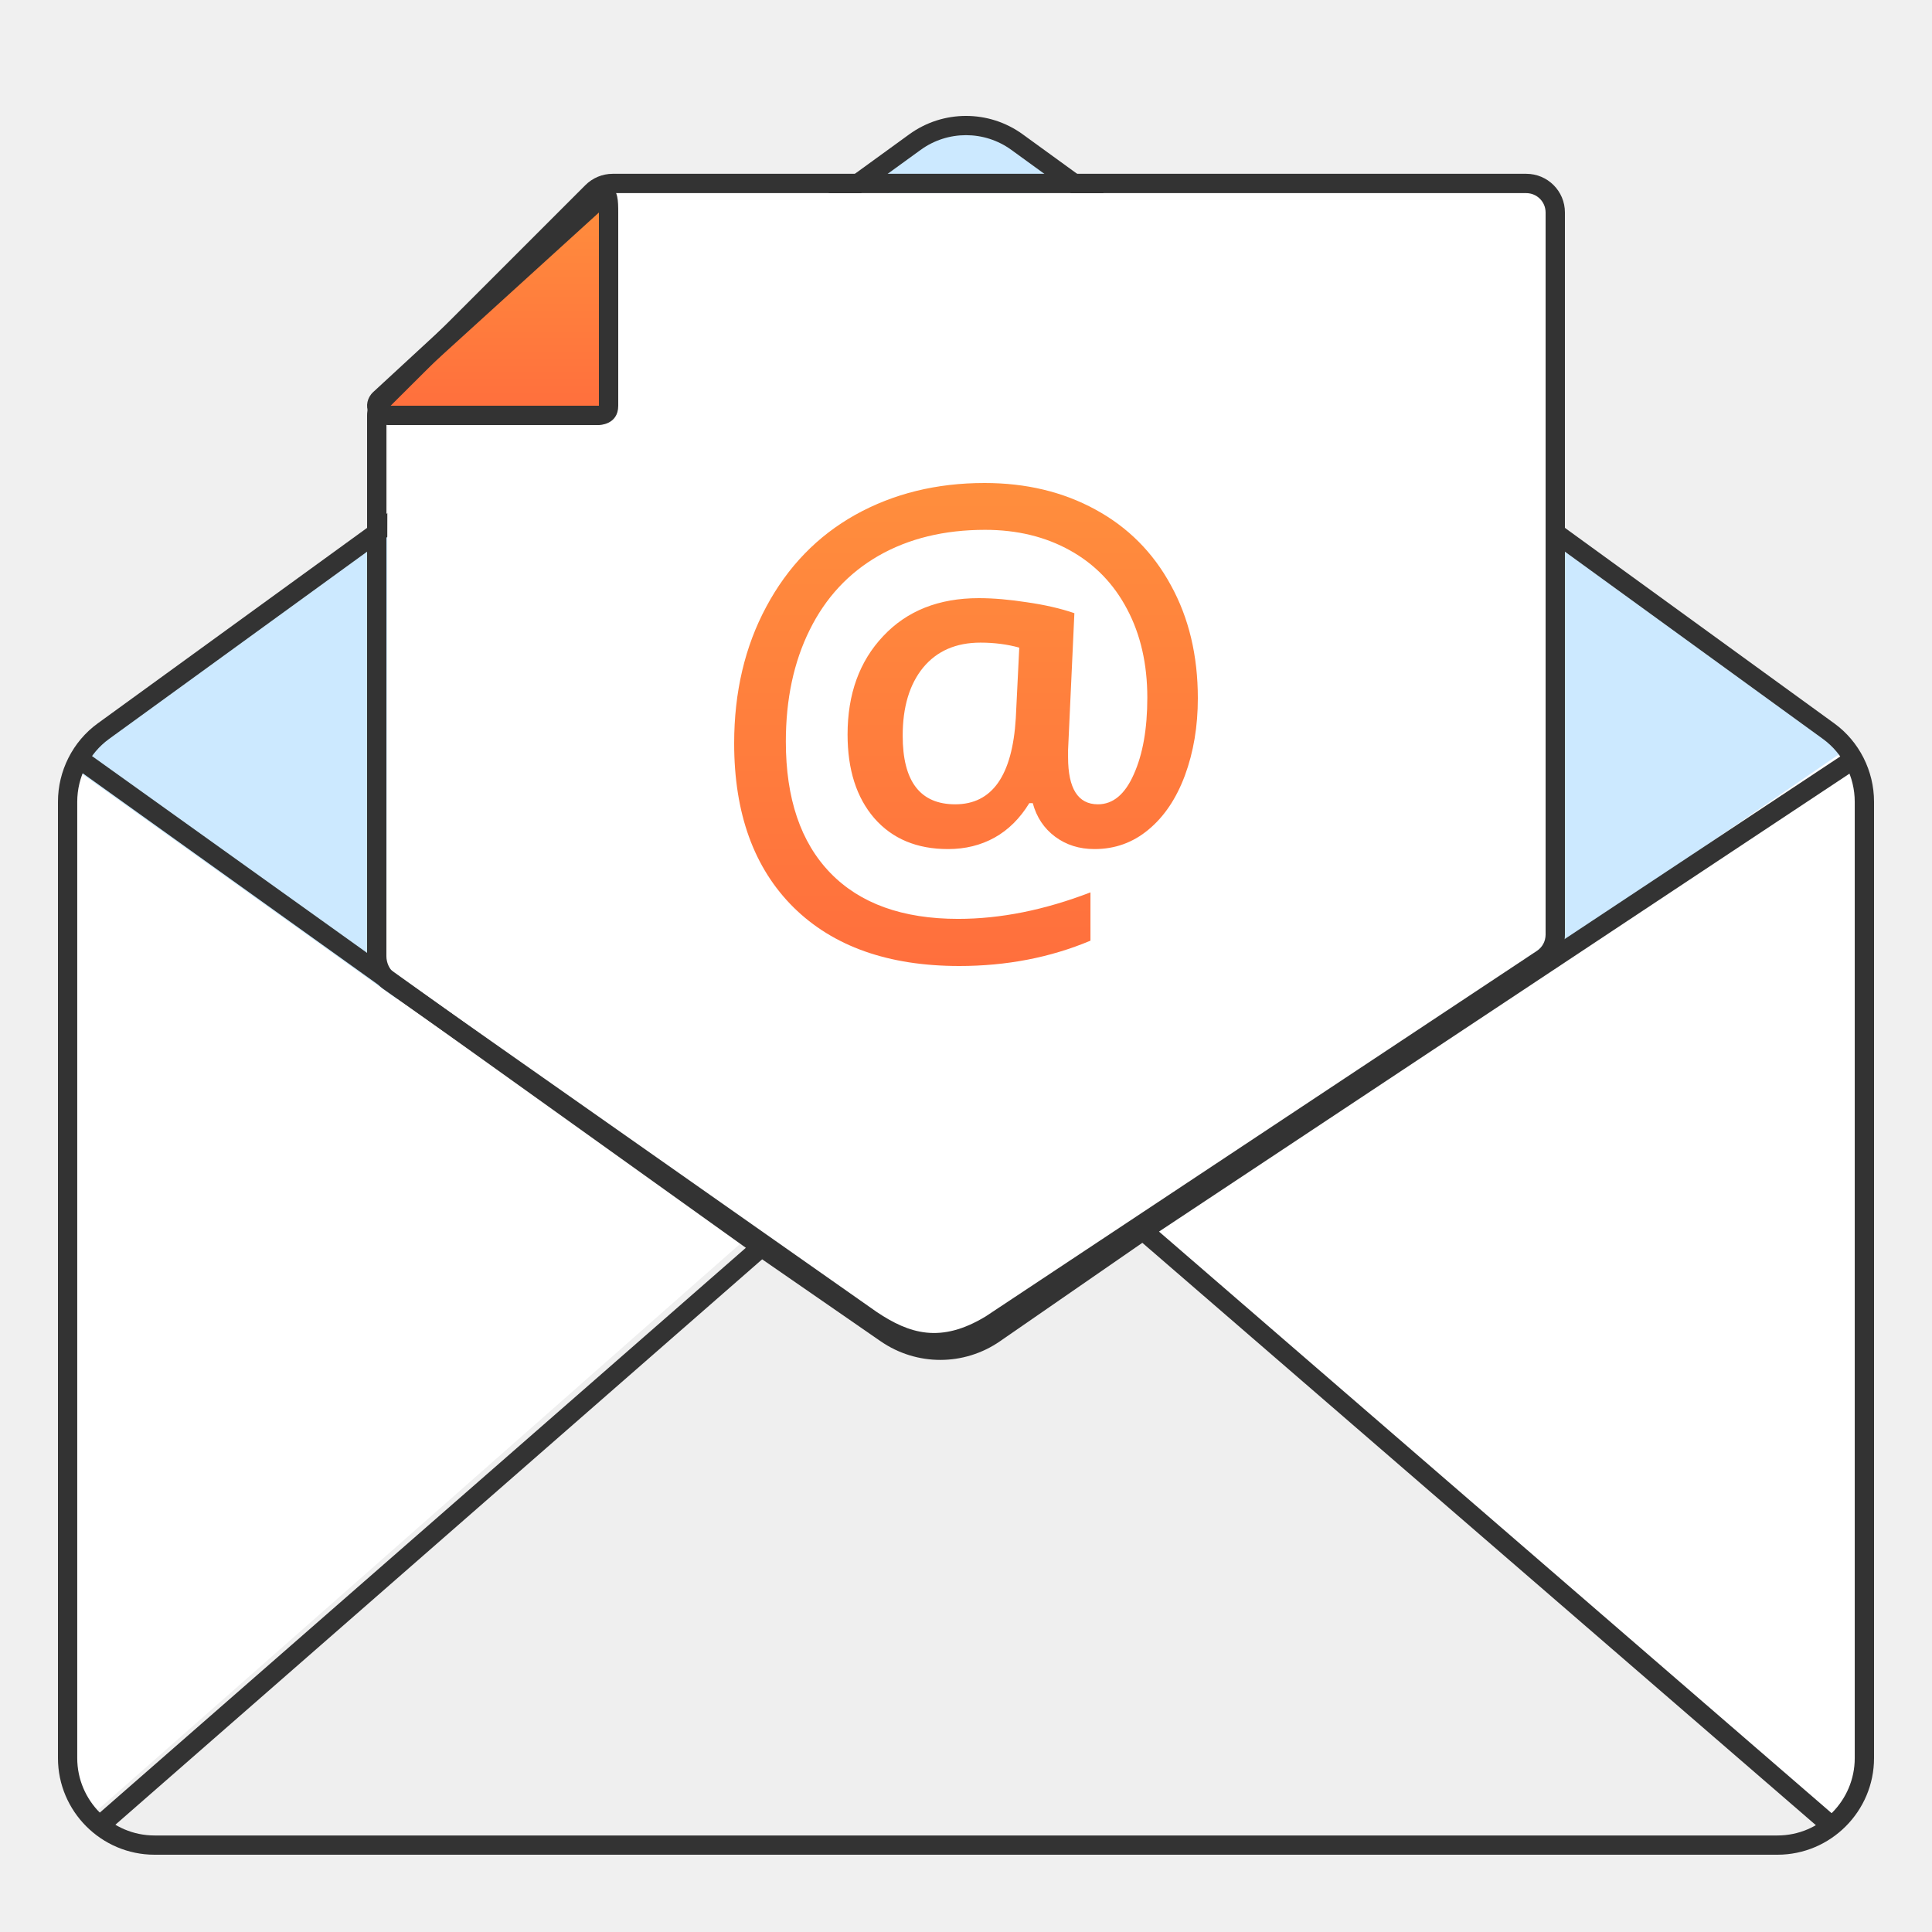
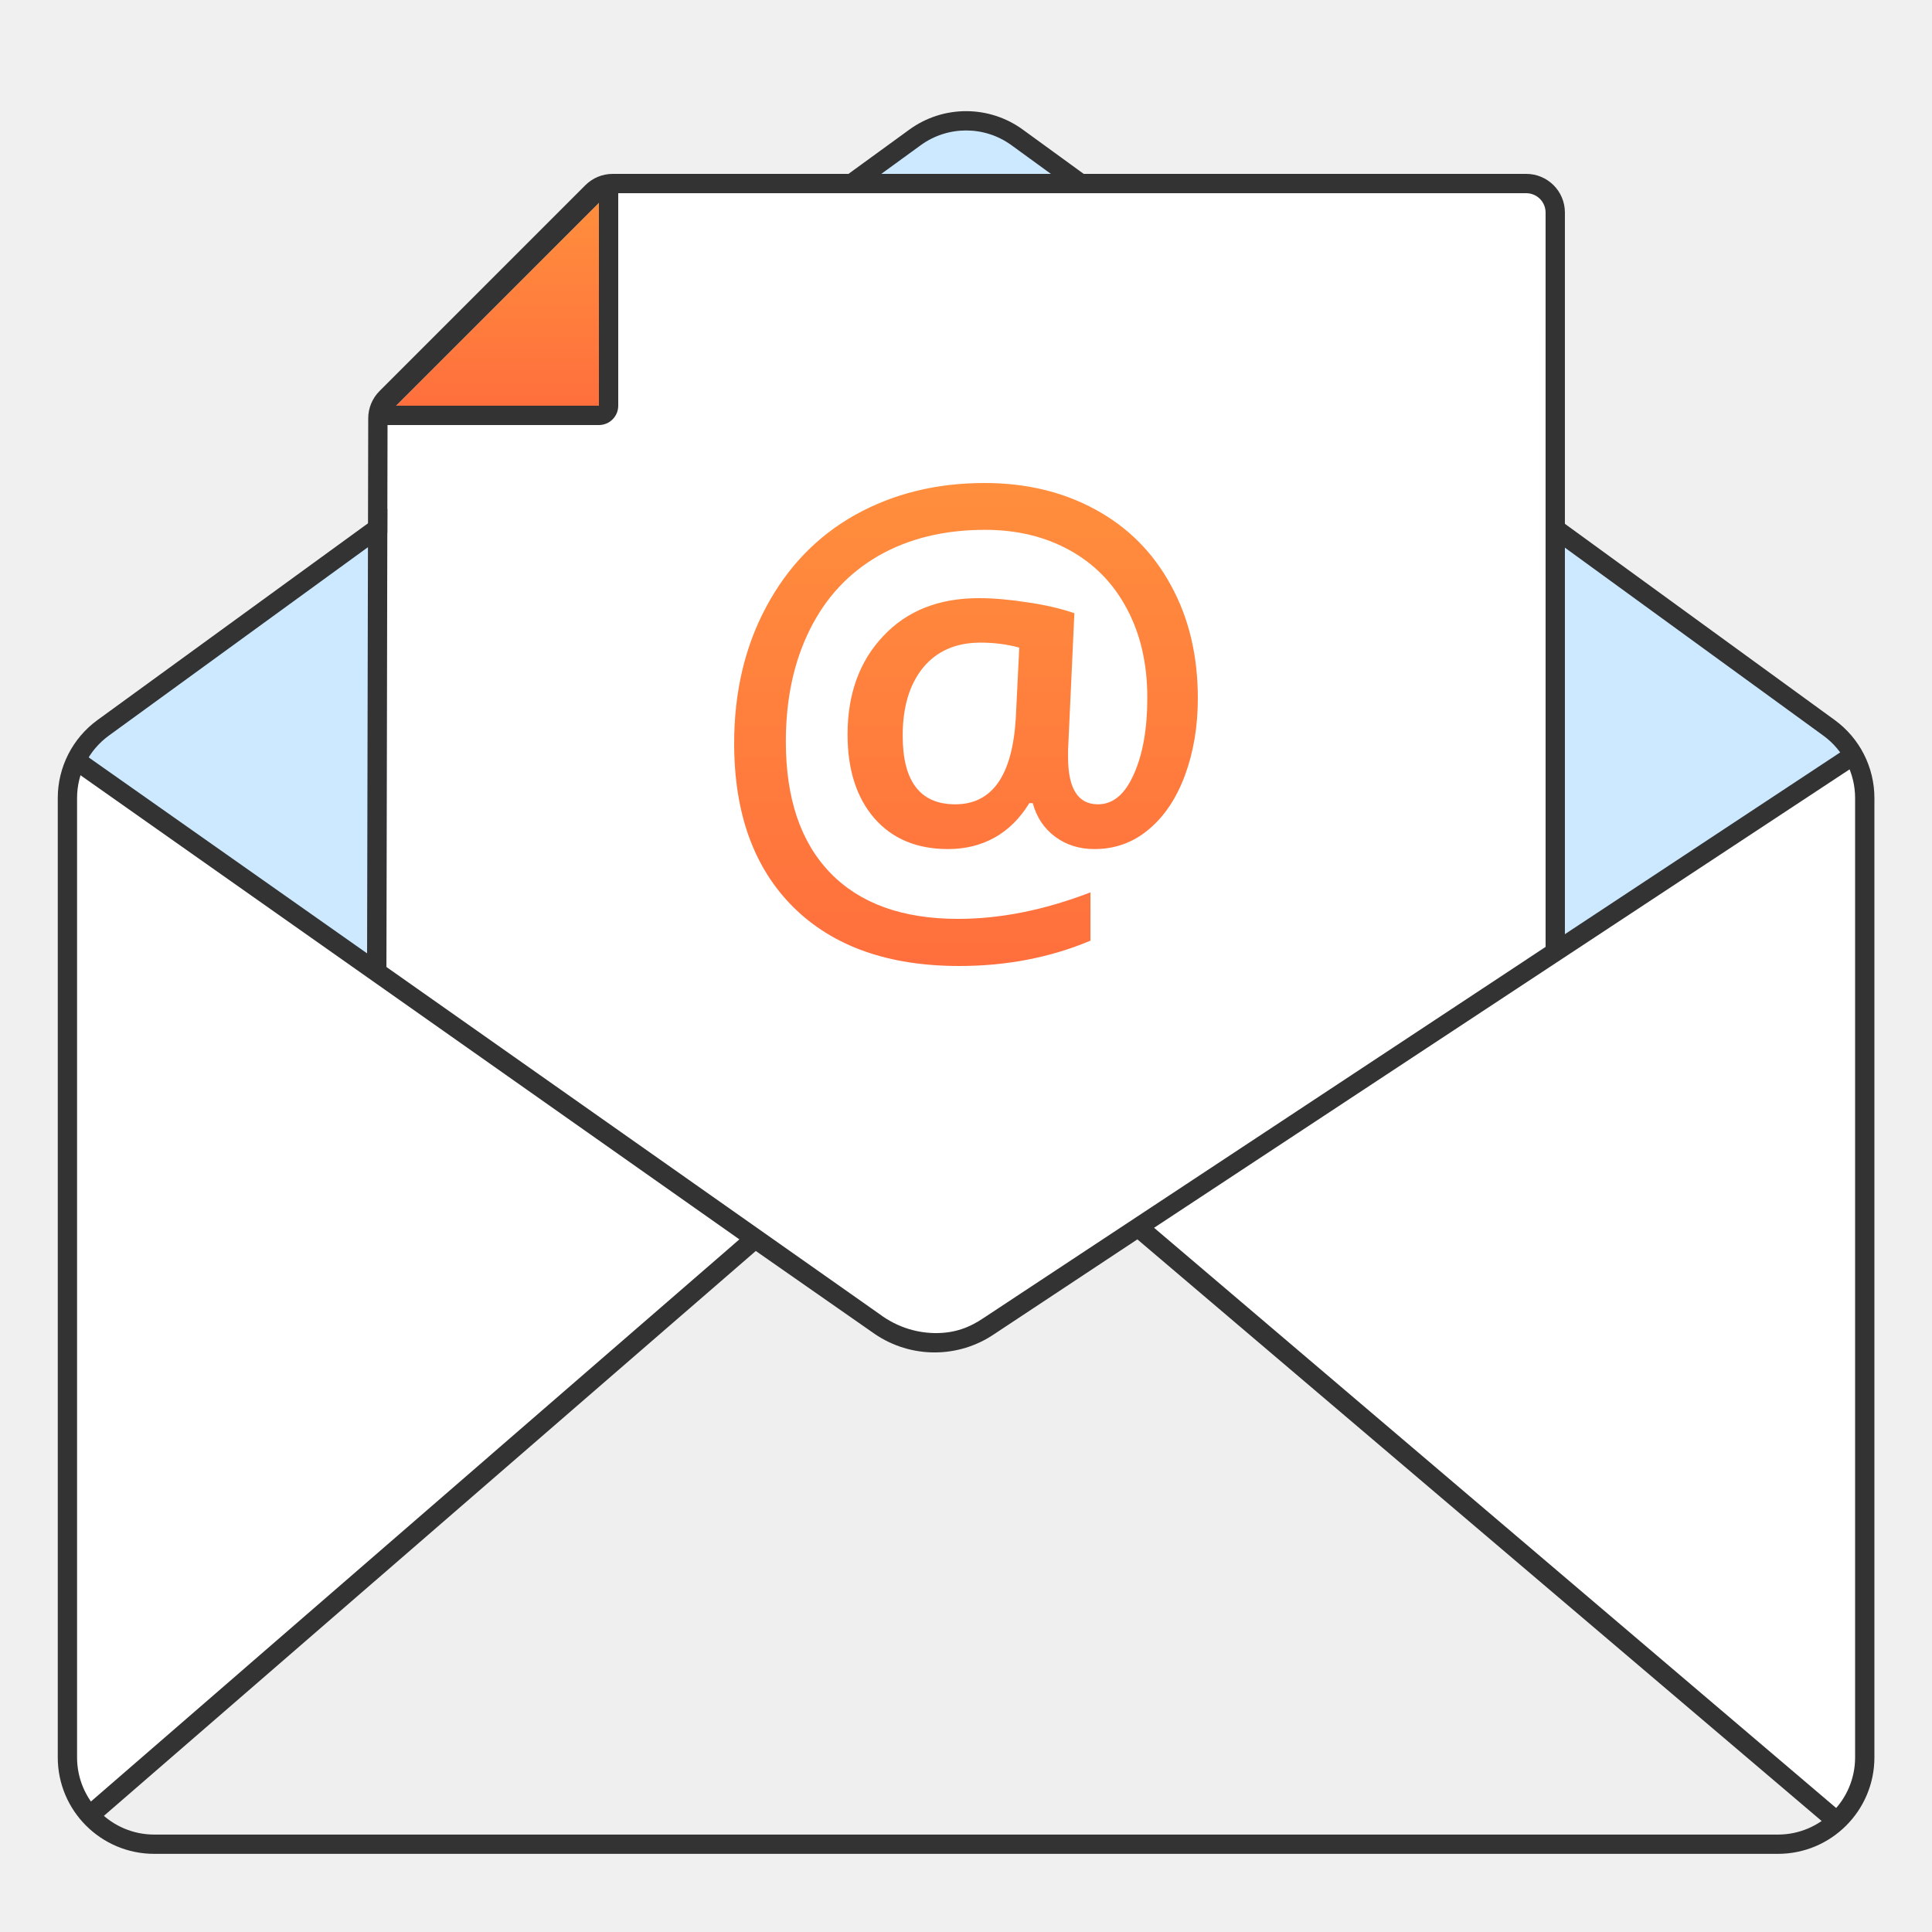
<svg xmlns="http://www.w3.org/2000/svg" width="100" height="100" viewBox="0 0 100 100" fill="none">
-   <path d="M3.552 42.062C3.552 39.307 5.79 37.073 8.55 37.073H92.002C94.762 37.073 97 39.307 97 42.062V90.63C97 93.385 94.762 95.618 92.002 95.618H8.55C5.79 95.618 3.552 93.385 3.552 90.63V42.062Z" fill="white" />
-   <path fill-rule="evenodd" clip-rule="evenodd" d="M59.114 63.624C47.218 72.287 48.137 70.758 38.795 63.952L4.585 94.097C4.994 95.015 7.093 95.649 8.349 95.616H89.017C92.288 95.649 93.692 95.415 94.947 94.148L59.114 63.624Z" fill="#EFEFEF" />
-   <path fill-rule="evenodd" clip-rule="evenodd" d="M78.986 26.201V50.148L95.981 38.498L78.986 26.201Z" fill="#CCE9FF" />
-   <path fill-rule="evenodd" clip-rule="evenodd" d="M46.058 8.363C45.17 8.872 45.532 10.226 46.556 10.226L53.514 10.226C54.538 10.226 54.9 8.872 54.012 8.363L50.536 6.368C50.228 6.191 49.849 6.19 49.54 6.367L46.058 8.363Z" fill="#CCE9FF" />
-   <path fill-rule="evenodd" clip-rule="evenodd" d="M20.547 26.771V51.715L3.552 39.563L20.547 26.771Z" fill="#CCE9FF" />
-   <path fill-rule="evenodd" clip-rule="evenodd" d="M96.001 91V41.5C96.001 40.225 95.39 38.999 94.357 38.249L52.349 7.759C50.949 6.742 49.051 6.742 47.651 7.759L5.643 38.249C4.61 38.999 3.998 40.225 3.998 41.5V91C3.998 93.201 5.794 95.004 8 95.004H92C94.206 95.004 96.001 93.201 96.001 91ZM5.056 37.444C3.764 38.381 3 39.906 3 41.5V91C3 93.751 5.243 96 8 96H92C94.757 96 97 93.751 97 91V41.5C97 39.906 96.236 38.381 94.944 37.444L52.937 6.953C51.186 5.682 48.814 5.682 47.063 6.953L5.056 37.444Z" fill="#333333" />
-   <path fill-rule="evenodd" clip-rule="evenodd" d="M51.017 68.141L79.553 49.219C79.832 49.034 80 48.721 80 48.386V10.999C80 10.447 79.552 9.999 79 9.999H31.713C31.448 9.999 31.193 10.104 31.006 10.292L20.352 20.946C20.165 21.133 20.059 21.387 20.059 21.651L20 49.561C19.999 49.888 20.158 50.194 20.425 50.382L45.368 67.903C47.07 69.046 48.693 69.55 51.017 68.141Z" fill="white" />
-   <path fill-rule="evenodd" clip-rule="evenodd" d="M51.553 68.983L51.535 68.994C50.232 69.783 49.03 70.091 47.857 69.971C46.709 69.854 45.716 69.338 44.81 68.73L44.801 68.724L19.85 51.197C19.316 50.822 18.999 50.153 19 49.5L19 21.5C19.001 20.971 19.271 20.61 19.645 20.236L30.299 9.582C30.674 9.207 31.182 8.996 31.713 8.996H79C80.105 8.996 81 9.891 81 10.996V48.383C81 49.053 80.664 49.679 80.105 50.05L51.553 68.983ZM45.368 67.9L20.425 50.379C20.158 50.191 19.999 49.827 20 49.5L20 21.5C20.001 21.235 20.165 21.13 20.352 20.943L31.006 10.289C31.193 10.101 31.448 9.996 31.713 9.996H79C79.552 9.996 80 10.444 80 10.996V48.383C80 48.718 79.832 49.031 79.553 49.216L51.017 68.138C48.693 69.547 47.07 69.043 45.368 67.9Z" fill="#333333" />
+   <path d="M3.542 41.897C3.542 39.135 5.781 36.897 8.542 36.897H92.019C94.781 36.897 97.019 39.135 97.019 41.897V90.573C97.019 93.334 94.781 95.573 92.019 95.573H8.542C5.781 95.573 3.542 93.334 3.542 90.573V41.897Z" fill="white" />
+   <path fill-rule="evenodd" clip-rule="evenodd" d="M59.121 63.507C47.221 72.189 48.141 70.657 38.796 63.835L4.576 94.048C4.984 94.968 7.084 95.603 8.34 95.57H89.033C92.305 95.603 93.709 95.369 94.965 94.099L59.121 63.507Z" fill="#EFEFEF" />
+   <path fill-rule="evenodd" clip-rule="evenodd" d="M79 26V50L96 38.5L79 26Z" fill="#CCE9FF" />
+   <path fill-rule="evenodd" clip-rule="evenodd" d="M46.062 8.121C45.173 8.631 45.535 9.988 46.56 9.988L53.52 9.988C54.544 9.988 54.906 8.632 54.018 8.122L50.541 6.122C50.233 5.944 49.853 5.944 49.545 6.121L46.062 8.121Z" fill="#CCE9FF" />
+   <path fill-rule="evenodd" clip-rule="evenodd" d="M20.543 26.571V51.571L3.542 39.392L20.543 26.571Z" fill="#CCE9FF" />
+   <path fill-rule="evenodd" clip-rule="evenodd" d="M96.02 90.962V41.306C96.02 40.028 95.409 38.827 94.375 38.075L52.355 7.517C50.954 6.498 49.056 6.498 47.655 7.517L5.634 38.075C4.601 38.827 3.989 40.028 3.989 41.306V90.962C3.989 93.168 5.778 94.957 7.984 94.957H92.025C94.232 94.957 96.02 93.168 96.02 90.962ZM5.047 37.268C3.755 38.208 2.99 39.708 2.99 41.306V90.962C2.99 93.72 5.226 95.955 7.984 95.955H92.025C94.783 95.955 97.019 93.72 97.019 90.962V41.306C97.019 39.708 96.255 38.208 94.963 37.268L52.942 6.709C51.191 5.435 48.818 5.435 47.067 6.709L5.047 37.268Z" fill="#333333" />
+   <path fill-rule="evenodd" clip-rule="evenodd" d="M51.018 68.143L80 49C80 49 80 48.722 80 48.387V11C80 10.448 79.552 10 79 10H31.714C31.449 10 31.195 10.105 31.007 10.293L20.353 20.947C20.166 21.134 20.061 21.388 20.06 21.652L20.002 50L20 50.5L45.369 67.904C47.071 69.047 48.693 69.552 51.018 68.143Z" fill="white" />
+   <path fill-rule="evenodd" clip-rule="evenodd" d="M51.5 68.729C50.197 69.518 49.172 69.62 48 69.5C46.852 69.383 45.906 69.108 45 68.5L44.991 68.494L20 51C19.466 50.625 18.999 50.213 19 49.56L19.059 21.65C19.06 21.121 19.271 20.614 19.645 20.24L30.298 9.586C30.673 9.211 31.182 9 31.713 9H78.999C80.103 9 80.999 9.895 80.999 11V48.961L81 49L51.5 68.729ZM45.5 68.5L20 50.5L20.059 21.652C20.059 21.388 20.165 21.134 20.352 20.947L31.006 10.293C31.193 10.105 31.447 10 31.713 10H78.999C79.551 10 79.999 10.448 79.999 11L80 49V49.5L51 68.5C48.984 69.857 47.202 69.643 45.5 68.5Z" fill="#333333" />
  <path d="M62 36.143C62 37.596 61.777 38.928 61.331 40.137C60.885 41.336 60.256 42.271 59.444 42.942C58.642 43.613 57.71 43.948 56.65 43.948C55.867 43.948 55.189 43.735 54.614 43.308C54.04 42.881 53.653 42.302 53.455 41.57H53.277C52.791 42.363 52.192 42.957 51.479 43.354C50.765 43.75 49.963 43.948 49.071 43.948C47.456 43.948 46.183 43.415 45.252 42.348C44.331 41.281 43.87 39.837 43.87 38.018C43.87 35.925 44.484 34.228 45.713 32.927C46.941 31.616 48.591 30.96 50.661 30.96C51.414 30.96 52.246 31.032 53.158 31.174C54.079 31.306 54.897 31.494 55.61 31.738L55.283 38.826V39.192C55.283 40.818 55.798 41.631 56.828 41.631C57.611 41.631 58.23 41.113 58.686 40.076C59.152 39.04 59.385 37.718 59.385 36.113C59.385 34.375 59.038 32.851 58.344 31.54C57.651 30.218 56.665 29.202 55.387 28.491C54.109 27.779 52.643 27.424 50.988 27.424C48.878 27.424 47.04 27.871 45.475 28.765C43.919 29.66 42.731 30.94 41.908 32.607C41.086 34.263 40.675 36.189 40.675 38.384C40.675 41.331 41.443 43.598 42.978 45.183C44.514 46.768 46.718 47.561 49.591 47.561C51.781 47.561 54.064 47.104 56.442 46.189V48.689C54.362 49.563 52.098 50 49.651 50C45.985 50 43.127 48.989 41.076 46.967C39.025 44.934 38 42.104 38 38.476C38 35.823 38.555 33.465 39.664 31.402C40.774 29.329 42.31 27.744 44.271 26.646C46.243 25.549 48.472 25 50.959 25C53.108 25 55.02 25.457 56.695 26.372C58.379 27.287 59.682 28.593 60.603 30.29C61.534 31.977 62 33.928 62 36.143ZM46.723 38.079C46.723 40.447 47.63 41.631 49.443 41.631C51.355 41.631 52.4 40.142 52.578 37.165L52.757 33.521C52.133 33.349 51.464 33.262 50.751 33.262C49.482 33.262 48.492 33.694 47.778 34.558C47.075 35.422 46.723 36.596 46.723 38.079Z" fill="url(#paint0_linear)" />
-   <path d="M31.028 10.237V21.212H20.006L31.028 10.237Z" fill="url(#paint1_linear)" />
-   <path fill-rule="evenodd" clip-rule="evenodd" d="M31.602 9.653C31.99 9.875 32 10.389 32 11V21C32 22 31 22 31 22H20.083C19.645 22 19.25 21.756 19.082 21.383C18.915 21.009 19.008 20.579 19.317 20.293L30.151 10.293C30.822 9.631 31.213 9.431 31.602 9.653ZM31 11L20 21H31V11Z" fill="#333333" />
-   <path fill-rule="evenodd" clip-rule="evenodd" d="M38.606 64.586L4 39.823L4.575 39L39.698 64.133L46.141 68.589C47.666 69.644 49.791 69.644 51.316 68.589L58.897 63.241L95.454 39.02L96 39.864L59.99 63.747L95.249 94.234L94.601 95L59.128 64.328L51.763 69.421C49.898 70.711 47.443 70.711 45.578 69.421L39.449 65.182L5.541 94.825L4.89 94.062L38.606 64.586Z" fill="#333333" />
+   <path d="M31 10.5V21H20.5L31 10.5Z" fill="url(#paint1_linear)" />
+   <path fill-rule="evenodd" clip-rule="evenodd" d="M31.5 9.5C31.874 9.655 32 9.5 32 9.5L32 21C32 21.552 31.552 22 31 22L19.5 22L19.5 21.5C19.345 21.126 20.007 20.579 20.293 20.293L30.293 10.293C30.579 10.007 31.5 9.5 31.5 9.5ZM31 10.5L20.5 21L31 21V10.5Z" fill="#333333" />
+   <path fill-rule="evenodd" clip-rule="evenodd" d="M38.27 64.15L3.543 39.688L4.12 38.872L45.5 68C46.511 68.758 47.579 69.01 48.5 69C49.4 68.99 50.157 68.734 50.914 68.217L95.327 38.892L95.875 39.729L59.735 63.55L95.121 93.651L94.471 94.41L58.87 64.15L51.478 69.042C49.607 70.321 47.143 70.321 45.271 69.042L39.12 64.75L5.09 94.237L4.436 93.48L38.27 64.15Z" fill="#333333" />
  <defs>
    <linearGradient id="paint0_linear" x1="50" y1="25" x2="50" y2="50" gradientUnits="userSpaceOnUse">
      <stop stop-color="#FF8E3D" />
      <stop offset="1" stop-color="#FF6F3D" />
    </linearGradient>
-     <linearGradient id="paint1_linear" x1="25.517" y1="10.237" x2="25.517" y2="21.212" gradientUnits="userSpaceOnUse">
+     <linearGradient id="paint1_linear" x1="25.75" y1="10.5" x2="25.75" y2="21" gradientUnits="userSpaceOnUse">
      <stop stop-color="#FF8E3D" />
      <stop offset="1" stop-color="#FF6F3D" />
    </linearGradient>
  </defs>
</svg>
